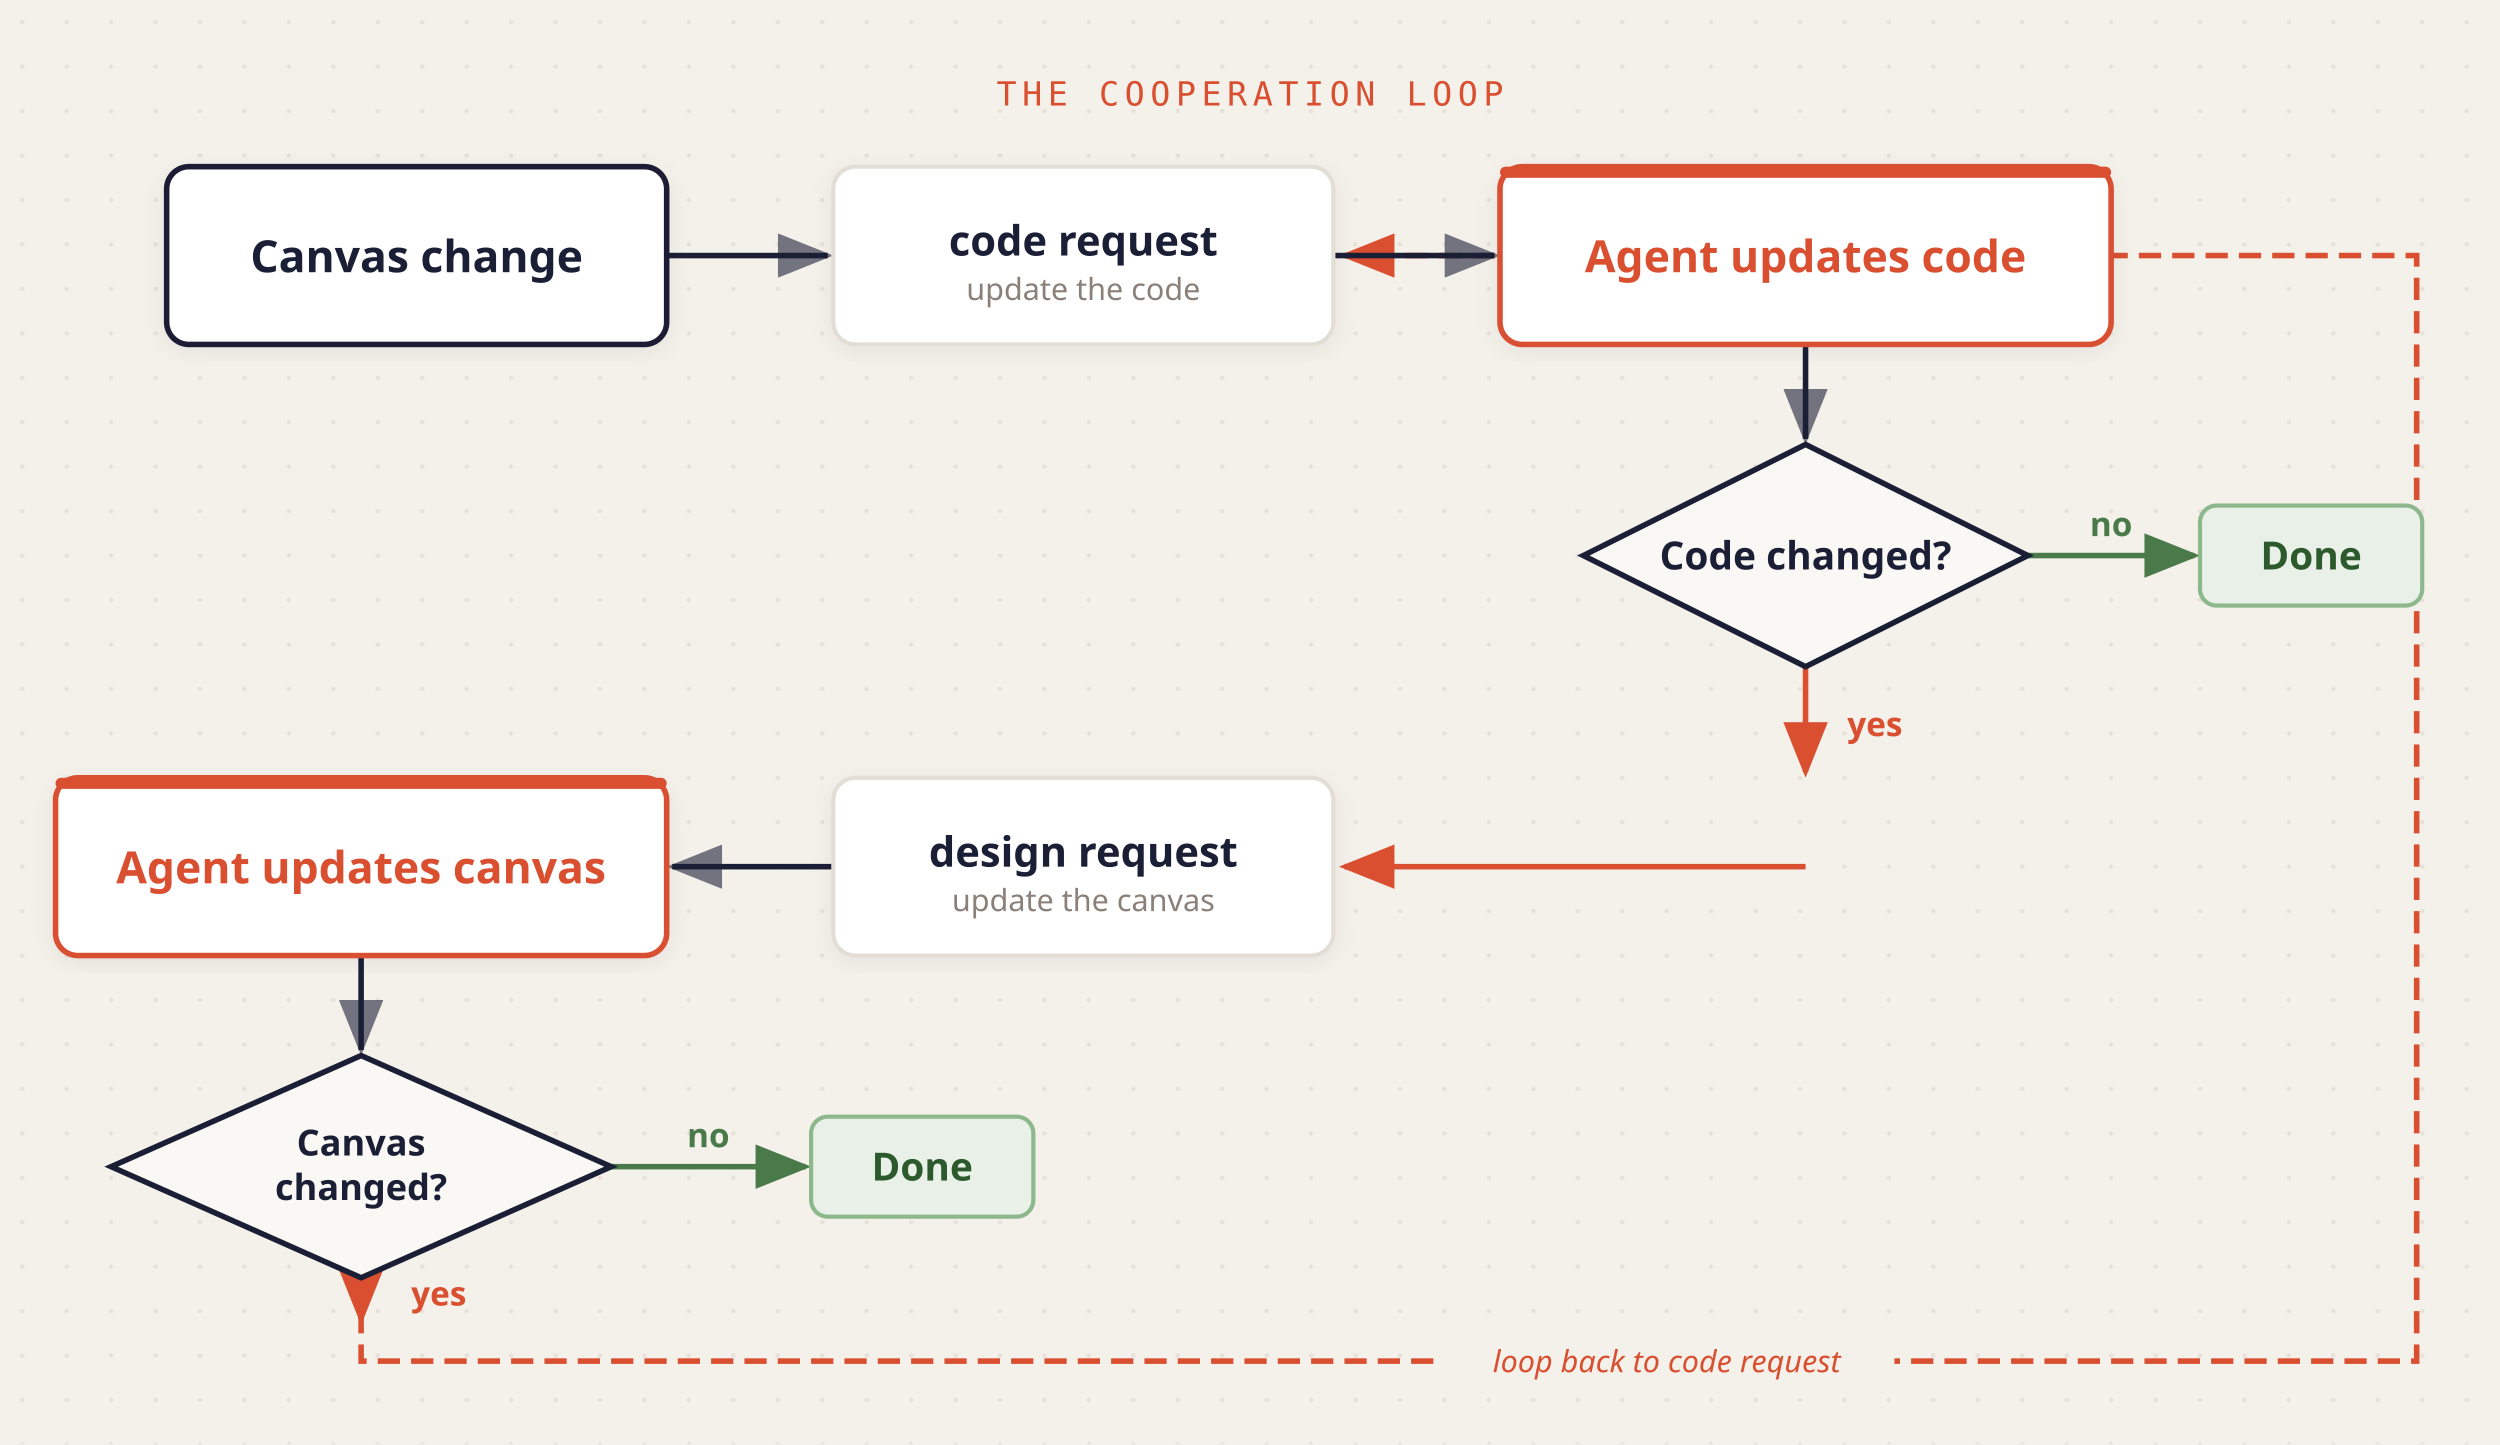
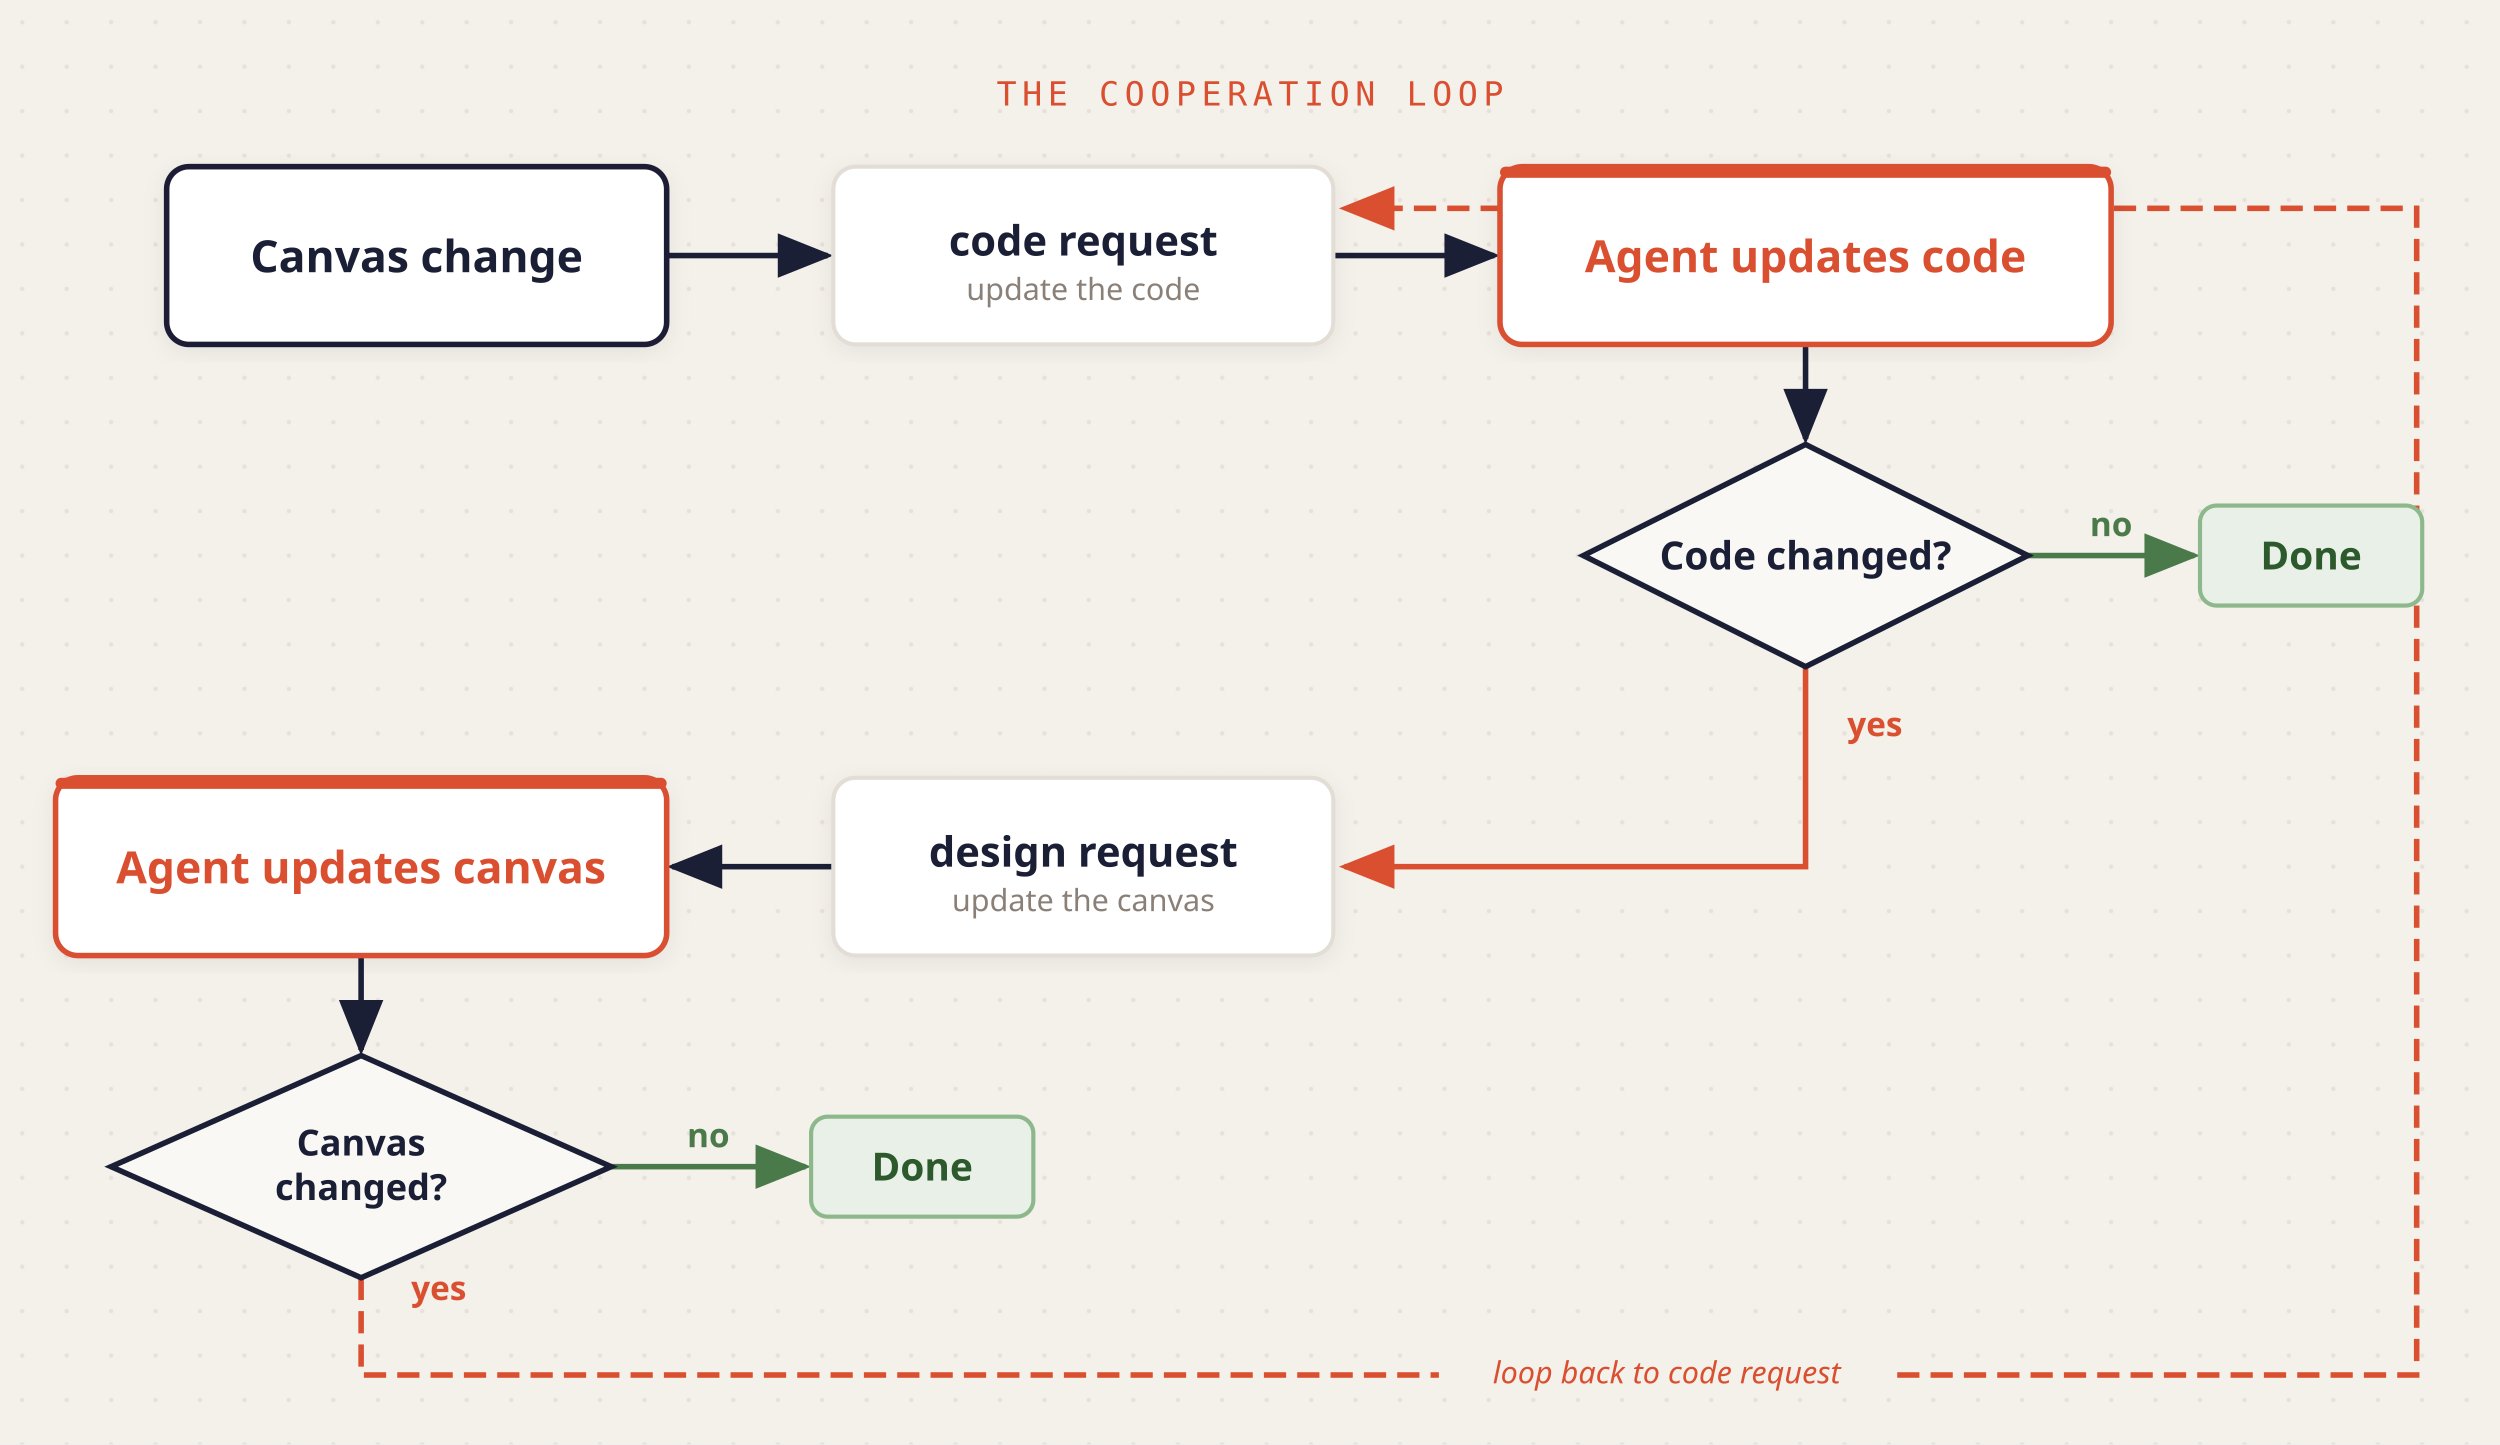
<svg xmlns="http://www.w3.org/2000/svg" viewBox="0 0 900 520">
  <defs>
    <pattern id="dots" x="0" y="0" width="16" height="16" patternUnits="userSpaceOnUse">
      <circle cx="8" cy="8" r="0.8" fill="#a09080" opacity="0.15" />
    </pattern>
    <filter id="shadow">
      <feDropShadow dx="0" dy="2" stdDeviation="4" flood-color="#000" flood-opacity="0.06" />
    </filter>
    <marker id="arrow-ink" markerWidth="10" markerHeight="8" refX="9" refY="4" orient="auto">
-       <path d="M0,0 L10,4 L0,8 Z" fill="#1a1f36" opacity="0.6" />
+       <path d="M0,0 L10,4 L0,8 Z" fill="#1a1f36" />
    </marker>
    <marker id="arrow-terracotta" markerWidth="10" markerHeight="8" refX="9" refY="4" orient="auto">
      <path d="M0,0 L10,4 L0,8 Z" fill="#d94f30" />
    </marker>
    <marker id="arrow-green" markerWidth="10" markerHeight="8" refX="9" refY="4" orient="auto">
      <path d="M0,0 L10,4 L0,8 Z" fill="#4a7a4a" />
    </marker>
  </defs>
  <rect width="900" height="520" fill="#f4f0ea" />
  <rect width="900" height="520" fill="url(#dots)" />
  <text x="450" y="38" font-family="monospace" font-size="12" fill="#d94f30" text-anchor="middle" letter-spacing="2">THE COOPERATION LOOP</text>
-   <path d="M130,460 L130,490 L870,490 L870,92 L484,92" fill="none" stroke="#d94f30" stroke-width="2" stroke-dasharray="8,4" marker-end="url(#arrow-terracotta)" />
-   <rect x="518" y="482" width="164" height="16" fill="#f4f0ea" rx="2" />
-   <text x="600" y="494" font-family="sans-serif" font-size="11" font-style="italic" fill="#d94f30" text-anchor="middle">loop back to code request</text>
+   <path d="M130,460 L130,495 L870,495 L870,75 L484,75" fill="none" stroke="#d94f30" stroke-width="2" stroke-dasharray="8,4" marker-end="url(#arrow-terracotta)" />
+   <rect x="518" y="487" width="164" height="16" fill="#f4f0ea" rx="2" />
+   <text x="600" y="498" font-family="sans-serif" font-size="11" font-style="italic" fill="#d94f30" text-anchor="middle">loop back to code request</text>
  <line x1="240" y1="92" x2="298" y2="92" stroke="#1a1f36" stroke-width="2" marker-end="url(#arrow-ink)" />
  <line x1="480" y1="92" x2="538" y2="92" stroke="#1a1f36" stroke-width="2" marker-end="url(#arrow-ink)" />
  <line x1="650" y1="124" x2="650" y2="158" stroke="#1a1f36" stroke-width="2" marker-end="url(#arrow-ink)" />
  <line x1="730" y1="200" x2="790" y2="200" stroke="#4a7a4a" stroke-width="2" marker-end="url(#arrow-green)" />
  <text x="760" y="193" font-family="sans-serif" font-size="12" font-weight="600" fill="#4a7a4a" text-anchor="middle">no</text>
-   <line x1="650" y1="240" x2="650" y2="278" stroke="#d94f30" stroke-width="2" marker-end="url(#arrow-terracotta)" />
+   <path d="M650,240 L650,312 L484,312" fill="none" stroke="#d94f30" stroke-width="2" marker-end="url(#arrow-terracotta)" />
  <text x="665" y="265" font-family="sans-serif" font-size="12" font-weight="600" fill="#d94f30">yes</text>
-   <line x1="650" y1="312" x2="484" y2="312" stroke="#d94f30" stroke-width="2" marker-end="url(#arrow-terracotta)" />
  <line x1="300" y1="312" x2="242" y2="312" stroke="#1a1f36" stroke-width="2" marker-end="url(#arrow-ink)" />
  <line x1="130" y1="344" x2="130" y2="378" stroke="#1a1f36" stroke-width="2" marker-end="url(#arrow-ink)" />
  <line x1="220" y1="420" x2="290" y2="420" stroke="#4a7a4a" stroke-width="2" marker-end="url(#arrow-green)" />
  <text x="255" y="413" font-family="sans-serif" font-size="12" font-weight="600" fill="#4a7a4a" text-anchor="middle">no</text>
-   <line x1="130" y1="460" x2="130" y2="475" stroke="#d94f30" stroke-width="2" marker-end="url(#arrow-terracotta)" />
-   <text x="148" y="470" font-family="sans-serif" font-size="12" font-weight="600" fill="#d94f30">yes</text>
+   <text x="148" y="468" font-family="sans-serif" font-size="12" font-weight="600" fill="#d94f30">yes</text>
  <rect x="60" y="60" width="180" height="64" rx="8" fill="#ffffff" stroke="#1a1f36" stroke-width="2" filter="url(#shadow)" />
  <text x="150" y="98" font-family="sans-serif" font-size="16" font-weight="700" fill="#1a1f36" text-anchor="middle">Canvas change</text>
  <rect x="300" y="60" width="180" height="64" rx="8" fill="#ffffff" stroke="#e2ddd5" stroke-width="1.5" filter="url(#shadow)" />
  <text x="390" y="92" font-family="sans-serif" font-size="15" font-weight="600" fill="#1a1f36" text-anchor="middle">code request</text>
  <text x="390" y="108" font-family="sans-serif" font-size="11" fill="#8a8078" text-anchor="middle">update the code</text>
  <rect x="540" y="60" width="220" height="64" rx="8" fill="#ffffff" stroke="#d94f30" stroke-width="2" filter="url(#shadow)" />
  <rect x="540" y="60" width="220" height="4" rx="2" fill="#d94f30" />
  <text x="650" y="98" font-family="sans-serif" font-size="16" font-weight="700" fill="#d94f30" text-anchor="middle">Agent updates code</text>
  <polygon points="650,160 730,200 650,240 570,200" fill="#faf8f5" stroke="#1a1f36" stroke-width="2" />
  <text x="650" y="205" font-family="sans-serif" font-size="14" font-weight="700" fill="#1a1f36" text-anchor="middle">Code changed?</text>
  <rect x="792" y="182" width="80" height="36" rx="6" fill="#e8f0e8" stroke="#8cb88c" stroke-width="1.5" />
  <text x="832" y="205" font-family="sans-serif" font-size="14" font-weight="700" fill="#2d5a2d" text-anchor="middle">Done</text>
  <rect x="300" y="280" width="180" height="64" rx="8" fill="#ffffff" stroke="#e2ddd5" stroke-width="1.5" filter="url(#shadow)" />
  <text x="390" y="312" font-family="sans-serif" font-size="15" font-weight="600" fill="#1a1f36" text-anchor="middle">design request</text>
  <text x="390" y="328" font-family="sans-serif" font-size="11" fill="#8a8078" text-anchor="middle">update the canvas</text>
  <rect x="20" y="280" width="220" height="64" rx="8" fill="#ffffff" stroke="#d94f30" stroke-width="2" filter="url(#shadow)" />
  <rect x="20" y="280" width="220" height="4" rx="2" fill="#d94f30" />
  <text x="130" y="318" font-family="sans-serif" font-size="16" font-weight="700" fill="#d94f30" text-anchor="middle">Agent updates canvas</text>
  <polygon points="130,380 220,420 130,460 40,420" fill="#faf8f5" stroke="#1a1f36" stroke-width="2" />
  <text x="130" y="416" font-family="sans-serif" font-size="13" font-weight="700" fill="#1a1f36" text-anchor="middle">Canvas</text>
  <text x="130" y="432" font-family="sans-serif" font-size="13" font-weight="700" fill="#1a1f36" text-anchor="middle">changed?</text>
  <rect x="292" y="402" width="80" height="36" rx="6" fill="#e8f0e8" stroke="#8cb88c" stroke-width="1.5" />
  <text x="332" y="425" font-family="sans-serif" font-size="14" font-weight="700" fill="#2d5a2d" text-anchor="middle">Done</text>
</svg>
